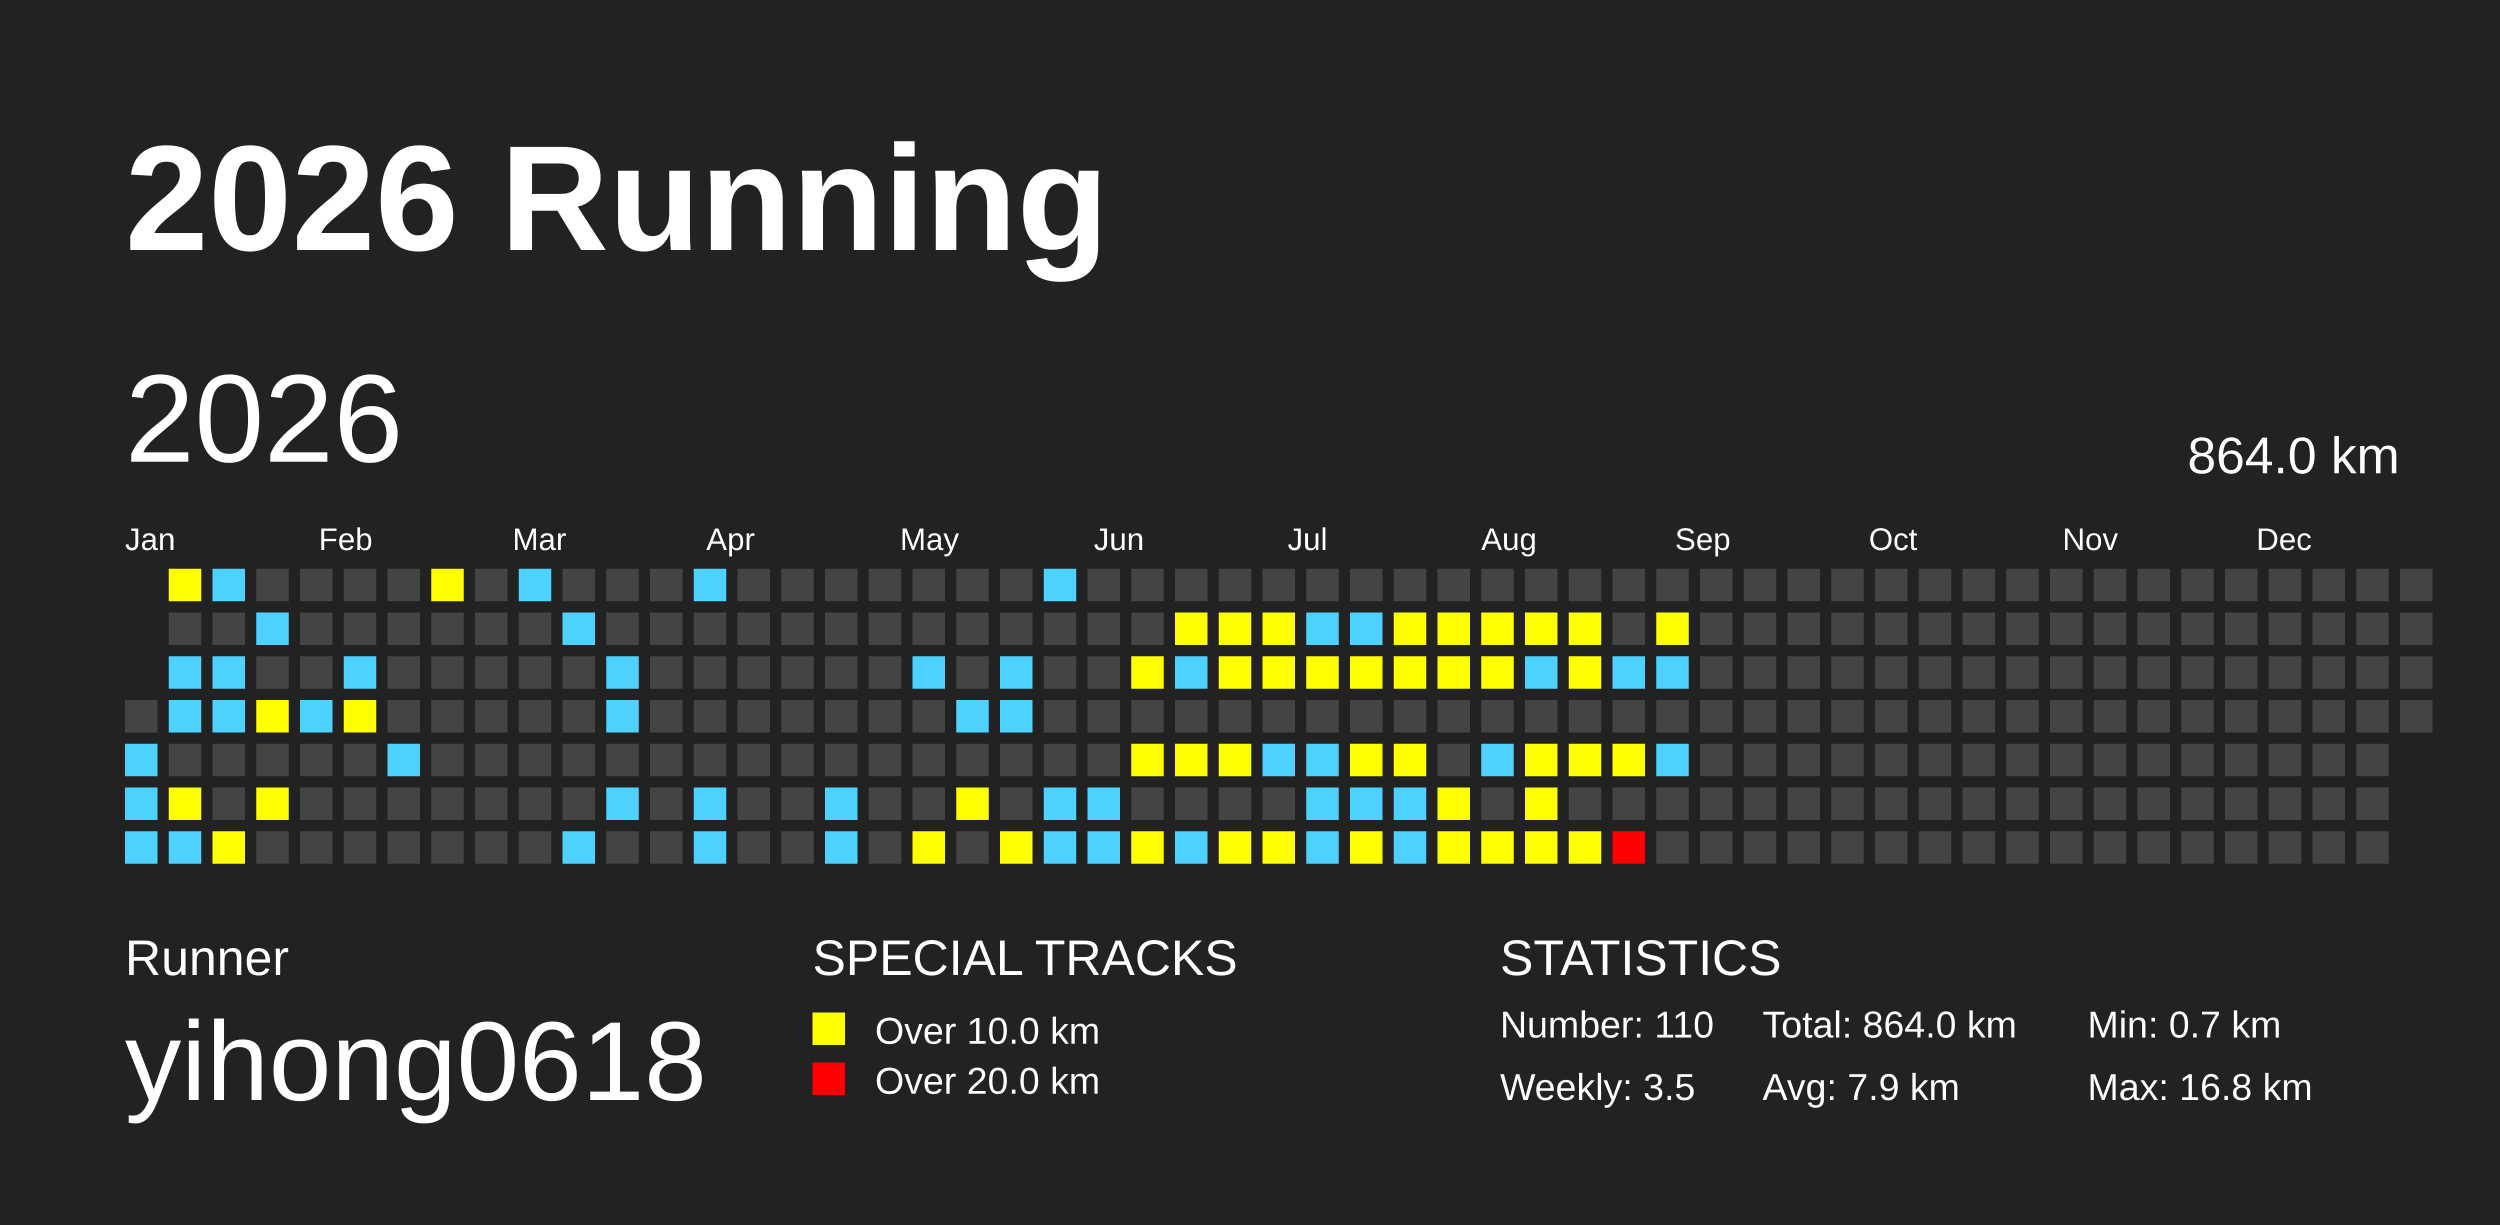
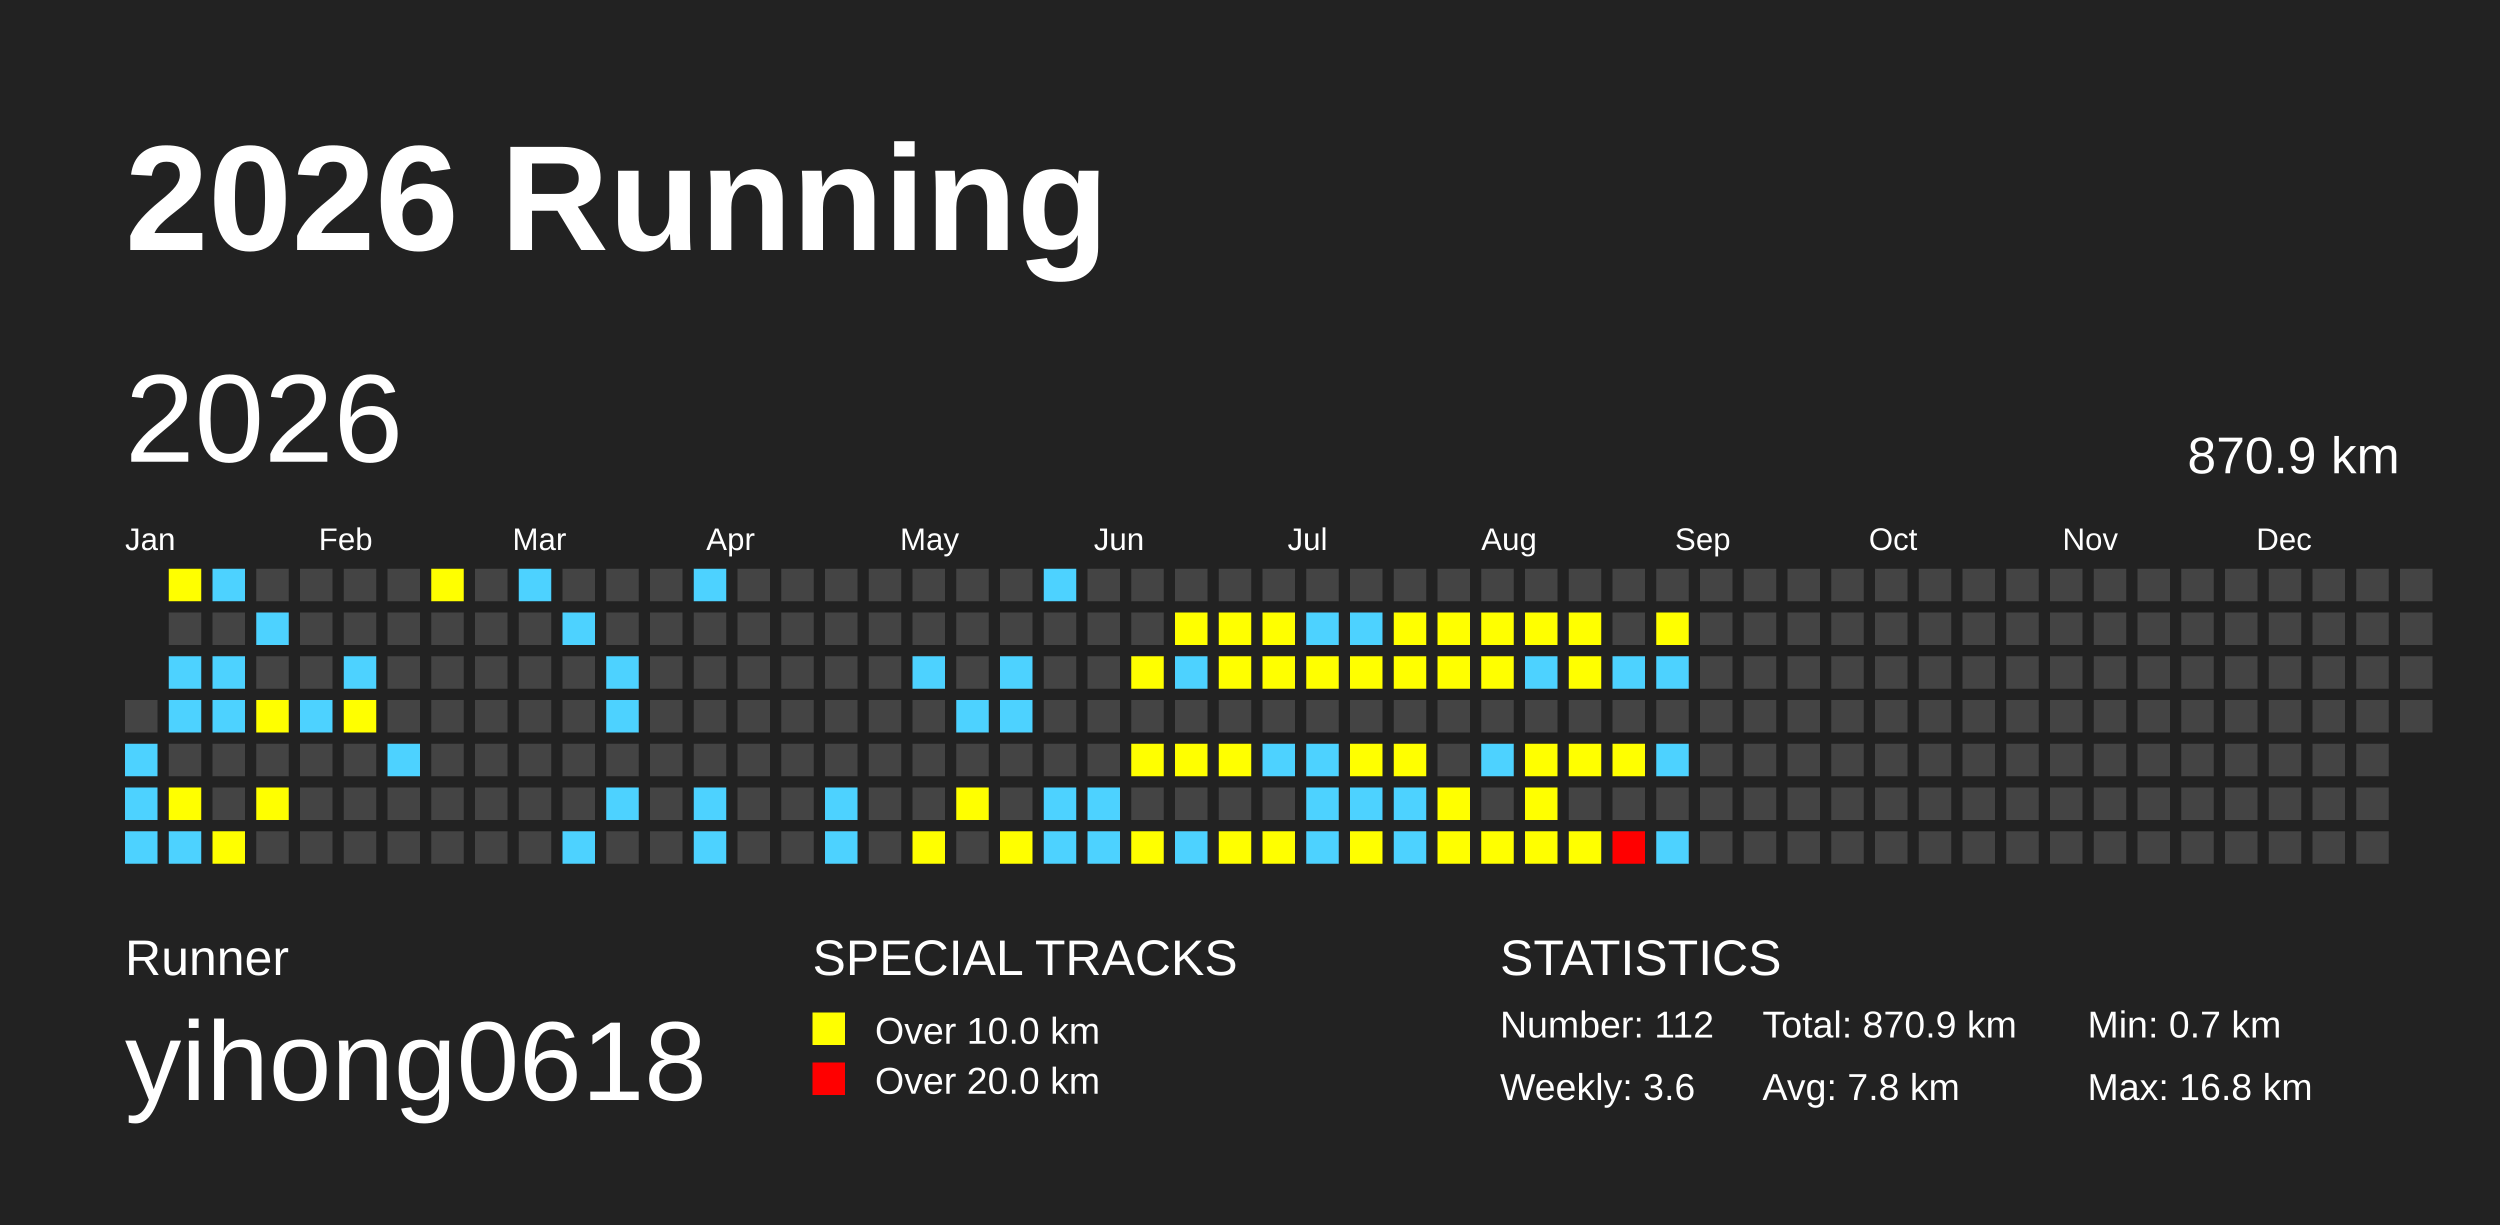
<svg xmlns="http://www.w3.org/2000/svg" baseProfile="full" height="98mm" version="1.1" viewBox="0,0,200,98" width="200mm">
  <defs>
    <pattern height="2" id="indoor-stripe" patternUnits="userSpaceOnUse" width="2">
      <line stroke="white" stroke-opacity="0.45" stroke-width="0.5" x1="0" x2="2" y1="2" y2="0" />
    </pattern>
  </defs>
  <rect fill="#222222" height="98" width="200" x="0" y="0" />
  <text fill="#FFFFFF" style="font-size:12px; font-family:Arial; font-weight:bold;" x="10" y="20">2026 Running</text>
  <text fill="#FFFFFF" style="font-size:4px; font-family:Arial" x="10" y="78">Runner</text>
  <text fill="#FFFFFF" style="font-size:9px; font-family:Arial" x="10" y="88">yihong0618</text>
  <text fill="#FFFFFF" style="font-size:4px; font-family:Arial" x="65" y="78">SPECIAL TRACKS</text>
  <rect fill="yellow" height="2.6" width="2.6" x="65" y="81" />
  <text fill="#FFFFFF" style="font-size:3px; font-family:Arial" x="70" y="83.5">Over 10.0 km</text>
  <rect fill="red" height="2.6" width="2.6" x="65" y="85" />
  <text fill="#FFFFFF" style="font-size:3px; font-family:Arial" x="70" y="87.5">Over 20.0 km</text>
  <text fill="#FFFFFF" style="font-size:4px; font-family:Arial" x="120" y="78">STATISTICS</text>
-   <text fill="#FFFFFF" style="font-size:3px; font-family:Arial" x="120" y="83">Number: 110</text>
-   <text fill="#FFFFFF" style="font-size:3px; font-family:Arial" x="120" y="88">Weekly: 3.5</text>
-   <text fill="#FFFFFF" style="font-size:3px; font-family:Arial" x="141" y="83">Total: 864.0 km</text>
-   <text fill="#FFFFFF" style="font-size:3px; font-family:Arial" x="141" y="88">Avg: 7.9 km</text>
+   <text fill="#FFFFFF" style="font-size:3px; font-family:Arial" x="120" y="83">Number: 112</text>
+   <text fill="#FFFFFF" style="font-size:3px; font-family:Arial" x="120" y="88">Weekly: 3.6</text>
+   <text fill="#FFFFFF" style="font-size:3px; font-family:Arial" x="141" y="83">Total: 870.9 km</text>
+   <text fill="#FFFFFF" style="font-size:3px; font-family:Arial" x="141" y="88">Avg: 7.8 km</text>
  <text fill="#FFFFFF" style="font-size:3px; font-family:Arial" x="167" y="83">Min: 0.7 km</text>
  <text fill="#FFFFFF" style="font-size:3px; font-family:Arial" x="167" y="88">Max: 16.8 km</text>
  <text dominant-baseline="hanging" fill="#FFFFFF" style="font-size:10.0px; font-family:Arial;" x="10" y="30">2026</text>
-   <text dominant-baseline="hanging" fill="#FFFFFF" style="font-size:4.125px; font-family:Arial;" x="175" y="35">864.0 km</text>
+   <text dominant-baseline="hanging" fill="#FFFFFF" style="font-size:4.125px; font-family:Arial;" x="175" y="35">870.9 km</text>
  <text fill="#FFFFFF" style="font-size:2.5px; font-family:Arial" x="10.0" y="44">Jan</text>
  <text fill="#FFFFFF" style="font-size:2.5px; font-family:Arial" x="25.5" y="44">Feb</text>
  <text fill="#FFFFFF" style="font-size:2.5px; font-family:Arial" x="41.0" y="44">Mar</text>
  <text fill="#FFFFFF" style="font-size:2.5px; font-family:Arial" x="56.5" y="44">Apr</text>
  <text fill="#FFFFFF" style="font-size:2.5px; font-family:Arial" x="72.0" y="44">May</text>
  <text fill="#FFFFFF" style="font-size:2.5px; font-family:Arial" x="87.5" y="44">Jun</text>
  <text fill="#FFFFFF" style="font-size:2.5px; font-family:Arial" x="103.0" y="44">Jul</text>
  <text fill="#FFFFFF" style="font-size:2.5px; font-family:Arial" x="118.5" y="44">Aug</text>
  <text fill="#FFFFFF" style="font-size:2.5px; font-family:Arial" x="134.0" y="44">Sep</text>
  <text fill="#FFFFFF" style="font-size:2.5px; font-family:Arial" x="149.5" y="44">Oct</text>
  <text fill="#FFFFFF" style="font-size:2.5px; font-family:Arial" x="165.0" y="44">Nov</text>
  <text fill="#FFFFFF" style="font-size:2.5px; font-family:Arial" x="180.5" y="44">Dec</text>
  <rect fill="#444444" height="2.6" width="2.6" x="10.0" y="56.0" />
  <rect fill="#4DD2FF" height="2.6" width="2.6" x="10.0" y="59.5" />
  <rect fill="#4DD2FF" height="2.6" width="2.6" x="10.0" y="63.0" />
  <rect fill="#4DD2FF" height="2.6" width="2.6" x="10.0" y="66.5" />
  <rect fill="yellow" height="2.6" width="2.6" x="13.5" y="45.5" />
  <rect fill="#444444" height="2.6" width="2.6" x="13.5" y="49.0" />
  <rect fill="#4DD2FF" height="2.6" width="2.6" x="13.5" y="52.5" />
  <rect fill="#4DD2FF" height="2.6" width="2.6" x="13.5" y="56.0" />
  <rect fill="#444444" height="2.6" width="2.6" x="13.5" y="59.5" />
  <rect fill="yellow" height="2.6" width="2.6" x="13.5" y="63.0" />
  <rect fill="#4DD2FF" height="2.6" width="2.6" x="13.5" y="66.5" />
  <rect fill="#4DD2FF" height="2.6" width="2.6" x="17.0" y="45.5" />
  <rect fill="#444444" height="2.6" width="2.6" x="17.0" y="49.0" />
  <rect fill="#4DD2FF" height="2.6" width="2.6" x="17.0" y="52.5" />
  <rect fill="#4DD2FF" height="2.6" width="2.6" x="17.0" y="56.0" />
  <rect fill="#444444" height="2.6" width="2.6" x="17.0" y="59.5" />
  <rect fill="#444444" height="2.6" width="2.6" x="17.0" y="63.0" />
  <rect fill="yellow" height="2.6" width="2.6" x="17.0" y="66.5" />
  <rect fill="#444444" height="2.6" width="2.6" x="20.5" y="45.5" />
  <rect fill="#4DD2FF" height="2.6" width="2.6" x="20.5" y="49.0" />
  <rect fill="#444444" height="2.6" width="2.6" x="20.5" y="52.5" />
  <rect fill="yellow" height="2.6" width="2.6" x="20.5" y="56.0" />
  <rect fill="#444444" height="2.6" width="2.6" x="20.5" y="59.5" />
  <rect fill="yellow" height="2.6" width="2.6" x="20.5" y="63.0" />
  <rect fill="#444444" height="2.6" width="2.6" x="20.5" y="66.5" />
  <rect fill="#444444" height="2.6" width="2.6" x="24.0" y="45.5" />
  <rect fill="#444444" height="2.6" width="2.6" x="24.0" y="49.0" />
  <rect fill="#444444" height="2.6" width="2.6" x="24.0" y="52.5" />
  <rect fill="#4DD2FF" height="2.6" width="2.6" x="24.0" y="56.0" />
  <rect fill="#444444" height="2.6" width="2.6" x="24.0" y="59.5" />
  <rect fill="#444444" height="2.6" width="2.6" x="24.0" y="63.0" />
  <rect fill="#444444" height="2.6" width="2.6" x="24.0" y="66.5" />
  <rect fill="#444444" height="2.6" width="2.6" x="27.5" y="45.5" />
  <rect fill="#444444" height="2.6" width="2.6" x="27.5" y="49.0" />
  <rect fill="#4DD2FF" height="2.6" width="2.6" x="27.5" y="52.5" />
  <rect fill="yellow" height="2.6" width="2.6" x="27.5" y="56.0" />
  <rect fill="#444444" height="2.6" width="2.6" x="27.5" y="59.5" />
  <rect fill="#444444" height="2.6" width="2.6" x="27.5" y="63.0" />
  <rect fill="#444444" height="2.6" width="2.6" x="27.5" y="66.5" />
  <rect fill="#444444" height="2.6" width="2.6" x="31.0" y="45.5" />
  <rect fill="#444444" height="2.6" width="2.6" x="31.0" y="49.0" />
  <rect fill="#444444" height="2.6" width="2.6" x="31.0" y="52.5" />
  <rect fill="#444444" height="2.6" width="2.6" x="31.0" y="56.0" />
  <rect fill="#4DD2FF" height="2.6" width="2.6" x="31.0" y="59.5" />
  <rect fill="#444444" height="2.6" width="2.6" x="31.0" y="63.0" />
  <rect fill="#444444" height="2.6" width="2.6" x="31.0" y="66.5" />
  <rect fill="yellow" height="2.6" width="2.6" x="34.5" y="45.5" />
  <rect fill="#444444" height="2.6" width="2.6" x="34.5" y="49.0" />
  <rect fill="#444444" height="2.6" width="2.6" x="34.5" y="52.5" />
  <rect fill="#444444" height="2.6" width="2.6" x="34.5" y="56.0" />
  <rect fill="#444444" height="2.6" width="2.6" x="34.5" y="59.5" />
  <rect fill="#444444" height="2.6" width="2.6" x="34.5" y="63.0" />
  <rect fill="#444444" height="2.6" width="2.6" x="34.5" y="66.5" />
  <rect fill="#444444" height="2.6" width="2.6" x="38.0" y="45.5" />
  <rect fill="#444444" height="2.6" width="2.6" x="38.0" y="49.0" />
  <rect fill="#444444" height="2.6" width="2.6" x="38.0" y="52.5" />
  <rect fill="#444444" height="2.6" width="2.6" x="38.0" y="56.0" />
  <rect fill="#444444" height="2.6" width="2.6" x="38.0" y="59.5" />
  <rect fill="#444444" height="2.6" width="2.6" x="38.0" y="63.0" />
  <rect fill="#444444" height="2.6" width="2.6" x="38.0" y="66.5" />
  <rect fill="#4DD2FF" height="2.6" width="2.6" x="41.5" y="45.5" />
  <rect fill="#444444" height="2.6" width="2.6" x="41.5" y="49.0" />
  <rect fill="#444444" height="2.6" width="2.6" x="41.5" y="52.5" />
  <rect fill="#444444" height="2.6" width="2.6" x="41.5" y="56.0" />
  <rect fill="#444444" height="2.6" width="2.6" x="41.5" y="59.5" />
  <rect fill="#444444" height="2.6" width="2.6" x="41.5" y="63.0" />
  <rect fill="#444444" height="2.6" width="2.6" x="41.5" y="66.5" />
  <rect fill="#444444" height="2.6" width="2.6" x="45.0" y="45.5" />
  <rect fill="#4DD2FF" height="2.6" width="2.6" x="45.0" y="49.0" />
  <rect fill="#444444" height="2.6" width="2.6" x="45.0" y="52.5" />
  <rect fill="#444444" height="2.6" width="2.6" x="45.0" y="56.0" />
  <rect fill="#444444" height="2.6" width="2.6" x="45.0" y="59.5" />
  <rect fill="#444444" height="2.6" width="2.6" x="45.0" y="63.0" />
  <rect fill="#4DD2FF" height="2.6" width="2.6" x="45.0" y="66.5" />
  <rect fill="#444444" height="2.6" width="2.6" x="48.5" y="45.5" />
  <rect fill="#444444" height="2.6" width="2.6" x="48.5" y="49.0" />
  <rect fill="#4DD2FF" height="2.6" width="2.6" x="48.5" y="52.5" />
  <rect fill="#4DD2FF" height="2.6" width="2.6" x="48.5" y="56.0" />
  <rect fill="#444444" height="2.6" width="2.6" x="48.5" y="59.5" />
  <rect fill="#4DD2FF" height="2.6" width="2.6" x="48.5" y="63.0" />
  <rect fill="#444444" height="2.6" width="2.6" x="48.5" y="66.5" />
  <rect fill="#444444" height="2.6" width="2.6" x="52.0" y="45.5" />
  <rect fill="#444444" height="2.6" width="2.6" x="52.0" y="49.0" />
  <rect fill="#444444" height="2.6" width="2.6" x="52.0" y="52.5" />
  <rect fill="#444444" height="2.6" width="2.6" x="52.0" y="56.0" />
  <rect fill="#444444" height="2.6" width="2.6" x="52.0" y="59.5" />
  <rect fill="#444444" height="2.6" width="2.6" x="52.0" y="63.0" />
  <rect fill="#444444" height="2.6" width="2.6" x="52.0" y="66.5" />
  <rect fill="#4DD2FF" height="2.6" width="2.6" x="55.5" y="45.5" />
  <rect fill="#444444" height="2.6" width="2.6" x="55.5" y="49.0" />
  <rect fill="#444444" height="2.6" width="2.6" x="55.5" y="52.5" />
  <rect fill="#444444" height="2.6" width="2.6" x="55.5" y="56.0" />
  <rect fill="#444444" height="2.6" width="2.6" x="55.5" y="59.5" />
  <rect fill="#4DD2FF" height="2.6" width="2.6" x="55.5" y="63.0" />
  <rect fill="#4DD2FF" height="2.6" width="2.6" x="55.5" y="66.5" />
  <rect fill="#444444" height="2.6" width="2.6" x="59.0" y="45.5" />
  <rect fill="#444444" height="2.6" width="2.6" x="59.0" y="49.0" />
  <rect fill="#444444" height="2.6" width="2.6" x="59.0" y="52.5" />
  <rect fill="#444444" height="2.6" width="2.6" x="59.0" y="56.0" />
  <rect fill="#444444" height="2.6" width="2.6" x="59.0" y="59.5" />
  <rect fill="#444444" height="2.6" width="2.6" x="59.0" y="63.0" />
  <rect fill="#444444" height="2.6" width="2.6" x="59.0" y="66.5" />
  <rect fill="#444444" height="2.6" width="2.6" x="62.5" y="45.5" />
  <rect fill="#444444" height="2.6" width="2.6" x="62.5" y="49.0" />
  <rect fill="#444444" height="2.6" width="2.6" x="62.5" y="52.5" />
  <rect fill="#444444" height="2.6" width="2.6" x="62.5" y="56.0" />
  <rect fill="#444444" height="2.6" width="2.6" x="62.5" y="59.5" />
  <rect fill="#444444" height="2.6" width="2.6" x="62.5" y="63.0" />
  <rect fill="#444444" height="2.6" width="2.6" x="62.5" y="66.5" />
  <rect fill="#444444" height="2.6" width="2.6" x="66.0" y="45.5" />
  <rect fill="#444444" height="2.6" width="2.6" x="66.0" y="49.0" />
  <rect fill="#444444" height="2.6" width="2.6" x="66.0" y="52.5" />
  <rect fill="#444444" height="2.6" width="2.6" x="66.0" y="56.0" />
  <rect fill="#444444" height="2.6" width="2.6" x="66.0" y="59.5" />
  <rect fill="#4DD2FF" height="2.6" width="2.6" x="66.0" y="63.0" />
  <rect fill="#4DD2FF" height="2.6" width="2.6" x="66.0" y="66.5" />
  <rect fill="#444444" height="2.6" width="2.6" x="69.5" y="45.5" />
  <rect fill="#444444" height="2.6" width="2.6" x="69.5" y="49.0" />
  <rect fill="#444444" height="2.6" width="2.6" x="69.5" y="52.5" />
  <rect fill="#444444" height="2.6" width="2.6" x="69.5" y="56.0" />
  <rect fill="#444444" height="2.6" width="2.6" x="69.5" y="59.5" />
  <rect fill="#444444" height="2.6" width="2.6" x="69.5" y="63.0" />
  <rect fill="#444444" height="2.6" width="2.6" x="69.5" y="66.5" />
  <rect fill="#444444" height="2.6" width="2.6" x="73.0" y="45.5" />
  <rect fill="#444444" height="2.6" width="2.6" x="73.0" y="49.0" />
  <rect fill="#4DD2FF" height="2.6" width="2.6" x="73.0" y="52.5" />
  <rect fill="#444444" height="2.6" width="2.6" x="73.0" y="56.0" />
  <rect fill="#444444" height="2.6" width="2.6" x="73.0" y="59.5" />
  <rect fill="#444444" height="2.6" width="2.6" x="73.0" y="63.0" />
  <rect fill="yellow" height="2.6" width="2.6" x="73.0" y="66.5" />
  <rect fill="#444444" height="2.6" width="2.6" x="76.5" y="45.5" />
  <rect fill="#444444" height="2.6" width="2.6" x="76.5" y="49.0" />
  <rect fill="#444444" height="2.6" width="2.6" x="76.5" y="52.5" />
  <rect fill="#4DD2FF" height="2.6" width="2.6" x="76.5" y="56.0" />
  <rect fill="#444444" height="2.6" width="2.6" x="76.5" y="59.5" />
  <rect fill="yellow" height="2.6" width="2.6" x="76.5" y="63.0" />
  <rect fill="#444444" height="2.6" width="2.6" x="76.5" y="66.5" />
  <rect fill="#444444" height="2.6" width="2.6" x="80.0" y="45.5" />
  <rect fill="#444444" height="2.6" width="2.6" x="80.0" y="49.0" />
  <rect fill="#4DD2FF" height="2.6" width="2.6" x="80.0" y="52.5" />
  <rect fill="#4DD2FF" height="2.6" width="2.6" x="80.0" y="56.0" />
  <rect fill="#444444" height="2.6" width="2.6" x="80.0" y="59.5" />
  <rect fill="#444444" height="2.6" width="2.6" x="80.0" y="63.0" />
  <rect fill="yellow" height="2.6" width="2.6" x="80.0" y="66.5" />
  <rect fill="#4DD2FF" height="2.6" width="2.6" x="83.5" y="45.5" />
  <rect fill="#444444" height="2.6" width="2.6" x="83.5" y="49.0" />
  <rect fill="#444444" height="2.6" width="2.6" x="83.5" y="52.5" />
  <rect fill="#444444" height="2.6" width="2.6" x="83.5" y="56.0" />
  <rect fill="#444444" height="2.6" width="2.6" x="83.5" y="59.5" />
  <rect fill="#4DD2FF" height="2.6" width="2.6" x="83.5" y="63.0" />
  <rect fill="#4DD2FF" height="2.6" width="2.6" x="83.5" y="66.5" />
  <rect fill="#444444" height="2.6" width="2.6" x="87.0" y="45.5" />
  <rect fill="#444444" height="2.6" width="2.6" x="87.0" y="49.0" />
  <rect fill="#444444" height="2.6" width="2.6" x="87.0" y="52.5" />
  <rect fill="#444444" height="2.6" width="2.6" x="87.0" y="56.0" />
  <rect fill="#444444" height="2.6" width="2.6" x="87.0" y="59.5" />
  <rect fill="#4DD2FF" height="2.6" width="2.6" x="87.0" y="63.0" />
  <rect fill="#4DD2FF" height="2.6" width="2.6" x="87.0" y="66.5" />
  <rect fill="#444444" height="2.6" width="2.6" x="90.5" y="45.5" />
  <rect fill="#444444" height="2.6" width="2.6" x="90.5" y="49.0" />
  <rect fill="yellow" height="2.6" width="2.6" x="90.5" y="52.5" />
  <rect fill="#444444" height="2.6" width="2.6" x="90.5" y="56.0" />
  <rect fill="yellow" height="2.6" width="2.6" x="90.5" y="59.5" />
  <rect fill="#444444" height="2.6" width="2.6" x="90.5" y="63.0" />
  <rect fill="yellow" height="2.6" width="2.6" x="90.5" y="66.5" />
  <rect fill="#444444" height="2.6" width="2.6" x="94.0" y="45.5" />
  <rect fill="yellow" height="2.6" width="2.6" x="94.0" y="49.0" />
  <rect fill="#4DD2FF" height="2.6" width="2.6" x="94.0" y="52.5" />
  <rect fill="#444444" height="2.6" width="2.6" x="94.0" y="56.0" />
  <rect fill="yellow" height="2.6" width="2.6" x="94.0" y="59.5" />
  <rect fill="#444444" height="2.6" width="2.6" x="94.0" y="63.0" />
  <rect fill="#4DD2FF" height="2.6" width="2.6" x="94.0" y="66.5" />
  <rect fill="#444444" height="2.6" width="2.6" x="97.5" y="45.5" />
  <rect fill="yellow" height="2.6" width="2.6" x="97.5" y="49.0" />
  <rect fill="yellow" height="2.6" width="2.6" x="97.5" y="52.5" />
  <rect fill="#444444" height="2.6" width="2.6" x="97.5" y="56.0" />
  <rect fill="yellow" height="2.6" width="2.6" x="97.5" y="59.5" />
  <rect fill="#444444" height="2.6" width="2.6" x="97.5" y="63.0" />
  <rect fill="yellow" height="2.6" width="2.6" x="97.5" y="66.5" />
  <rect fill="#444444" height="2.6" width="2.6" x="101.0" y="45.5" />
  <rect fill="yellow" height="2.6" width="2.6" x="101.0" y="49.0" />
  <rect fill="yellow" height="2.6" width="2.6" x="101.0" y="52.5" />
  <rect fill="#444444" height="2.6" width="2.6" x="101.0" y="56.0" />
  <rect fill="#4DD2FF" height="2.6" width="2.6" x="101.0" y="59.5" />
  <rect fill="#444444" height="2.6" width="2.6" x="101.0" y="63.0" />
  <rect fill="yellow" height="2.6" width="2.6" x="101.0" y="66.5" />
  <rect fill="#444444" height="2.6" width="2.6" x="104.5" y="45.5" />
  <rect fill="#4DD2FF" height="2.6" width="2.6" x="104.5" y="49.0" />
  <rect fill="yellow" height="2.6" width="2.6" x="104.5" y="52.5" />
  <rect fill="#444444" height="2.6" width="2.6" x="104.5" y="56.0" />
  <rect fill="#4DD2FF" height="2.6" width="2.6" x="104.5" y="59.5" />
  <rect fill="#4DD2FF" height="2.6" width="2.6" x="104.5" y="63.0" />
  <rect fill="#4DD2FF" height="2.6" width="2.6" x="104.5" y="66.5" />
  <rect fill="#444444" height="2.6" width="2.6" x="108.0" y="45.5" />
  <rect fill="#4DD2FF" height="2.6" width="2.6" x="108.0" y="49.0" />
  <rect fill="yellow" height="2.6" width="2.6" x="108.0" y="52.5" />
  <rect fill="#444444" height="2.6" width="2.6" x="108.0" y="56.0" />
  <rect fill="yellow" height="2.6" width="2.6" x="108.0" y="59.5" />
  <rect fill="#4DD2FF" height="2.6" width="2.6" x="108.0" y="63.0" />
  <rect fill="yellow" height="2.6" width="2.6" x="108.0" y="66.5" />
  <rect fill="#444444" height="2.6" width="2.6" x="111.5" y="45.5" />
  <rect fill="yellow" height="2.6" width="2.6" x="111.5" y="49.0" />
  <rect fill="yellow" height="2.6" width="2.6" x="111.5" y="52.5" />
  <rect fill="#444444" height="2.6" width="2.6" x="111.5" y="56.0" />
  <rect fill="yellow" height="2.6" width="2.6" x="111.5" y="59.5" />
  <rect fill="#4DD2FF" height="2.6" width="2.6" x="111.5" y="63.0" />
  <rect fill="#4DD2FF" height="2.6" width="2.6" x="111.5" y="66.5" />
  <rect fill="#444444" height="2.6" width="2.6" x="115.0" y="45.5" />
  <rect fill="yellow" height="2.6" width="2.6" x="115.0" y="49.0" />
  <rect fill="yellow" height="2.6" width="2.6" x="115.0" y="52.5" />
  <rect fill="#444444" height="2.6" width="2.6" x="115.0" y="56.0" />
  <rect fill="#444444" height="2.6" width="2.6" x="115.0" y="59.5" />
  <rect fill="yellow" height="2.6" width="2.6" x="115.0" y="63.0" />
  <rect fill="yellow" height="2.6" width="2.6" x="115.0" y="66.5" />
  <rect fill="#444444" height="2.6" width="2.6" x="118.5" y="45.5" />
  <rect fill="yellow" height="2.6" width="2.6" x="118.5" y="49.0" />
  <rect fill="yellow" height="2.6" width="2.6" x="118.5" y="52.5" />
  <rect fill="#444444" height="2.6" width="2.6" x="118.5" y="56.0" />
  <rect fill="#4DD2FF" height="2.6" width="2.6" x="118.5" y="59.5" />
  <rect fill="#444444" height="2.6" width="2.6" x="118.5" y="63.0" />
  <rect fill="yellow" height="2.6" width="2.6" x="118.5" y="66.5" />
  <rect fill="#444444" height="2.6" width="2.6" x="122.0" y="45.5" />
  <rect fill="yellow" height="2.6" width="2.6" x="122.0" y="49.0" />
  <rect fill="#4DD2FF" height="2.6" width="2.6" x="122.0" y="52.5" />
  <rect fill="#444444" height="2.6" width="2.6" x="122.0" y="56.0" />
  <rect fill="yellow" height="2.6" width="2.6" x="122.0" y="59.5" />
  <rect fill="yellow" height="2.6" width="2.6" x="122.0" y="63.0" />
  <rect fill="yellow" height="2.6" width="2.6" x="122.0" y="66.5" />
  <rect fill="#444444" height="2.6" width="2.6" x="125.5" y="45.5" />
  <rect fill="yellow" height="2.6" width="2.6" x="125.5" y="49.0" />
  <rect fill="yellow" height="2.6" width="2.6" x="125.5" y="52.5" />
  <rect fill="#444444" height="2.6" width="2.6" x="125.5" y="56.0" />
  <rect fill="yellow" height="2.6" width="2.6" x="125.5" y="59.5" />
  <rect fill="#444444" height="2.6" width="2.6" x="125.5" y="63.0" />
  <rect fill="yellow" height="2.6" width="2.6" x="125.5" y="66.5" />
  <rect fill="#444444" height="2.6" width="2.6" x="129.0" y="45.5" />
  <rect fill="#444444" height="2.6" width="2.6" x="129.0" y="49.0" />
  <rect fill="#4DD2FF" height="2.6" width="2.6" x="129.0" y="52.5" />
  <rect fill="#444444" height="2.6" width="2.6" x="129.0" y="56.0" />
  <rect fill="yellow" height="2.6" width="2.6" x="129.0" y="59.5" />
  <rect fill="#444444" height="2.6" width="2.6" x="129.0" y="63.0" />
  <rect fill="red" height="2.6" width="2.6" x="129.0" y="66.5" />
  <rect fill="#444444" height="2.6" width="2.6" x="132.5" y="45.5" />
  <rect fill="yellow" height="2.6" width="2.6" x="132.5" y="49.0" />
  <rect fill="#4DD2FF" height="2.6" width="2.6" x="132.5" y="52.5" />
  <rect fill="#444444" height="2.6" width="2.6" x="132.5" y="56.0" />
  <rect fill="#4DD2FF" height="2.6" width="2.6" x="132.5" y="59.5" />
  <rect fill="#444444" height="2.6" width="2.6" x="132.5" y="63.0" />
-   <rect fill="#444444" height="2.6" width="2.6" x="132.5" y="66.5" />
+   <rect fill="#4DD2FF" height="2.6" width="2.6" x="132.5" y="66.5" />
  <rect fill="#444444" height="2.6" width="2.6" x="136.0" y="45.5" />
  <rect fill="#444444" height="2.6" width="2.6" x="136.0" y="49.0" />
  <rect fill="#444444" height="2.6" width="2.6" x="136.0" y="52.5" />
  <rect fill="#444444" height="2.6" width="2.6" x="136.0" y="56.0" />
  <rect fill="#444444" height="2.6" width="2.6" x="136.0" y="59.5" />
  <rect fill="#444444" height="2.6" width="2.6" x="136.0" y="63.0" />
  <rect fill="#444444" height="2.6" width="2.6" x="136.0" y="66.5" />
  <rect fill="#444444" height="2.6" width="2.6" x="139.5" y="45.5" />
  <rect fill="#444444" height="2.6" width="2.6" x="139.5" y="49.0" />
  <rect fill="#444444" height="2.6" width="2.6" x="139.5" y="52.5" />
  <rect fill="#444444" height="2.6" width="2.6" x="139.5" y="56.0" />
  <rect fill="#444444" height="2.6" width="2.6" x="139.5" y="59.5" />
  <rect fill="#444444" height="2.6" width="2.6" x="139.5" y="63.0" />
  <rect fill="#444444" height="2.6" width="2.6" x="139.5" y="66.5" />
  <rect fill="#444444" height="2.6" width="2.6" x="143.0" y="45.5" />
  <rect fill="#444444" height="2.6" width="2.6" x="143.0" y="49.0" />
  <rect fill="#444444" height="2.6" width="2.6" x="143.0" y="52.5" />
  <rect fill="#444444" height="2.6" width="2.6" x="143.0" y="56.0" />
  <rect fill="#444444" height="2.6" width="2.6" x="143.0" y="59.5" />
  <rect fill="#444444" height="2.6" width="2.6" x="143.0" y="63.0" />
  <rect fill="#444444" height="2.6" width="2.6" x="143.0" y="66.5" />
  <rect fill="#444444" height="2.6" width="2.6" x="146.5" y="45.5" />
  <rect fill="#444444" height="2.6" width="2.6" x="146.5" y="49.0" />
  <rect fill="#444444" height="2.6" width="2.6" x="146.5" y="52.5" />
  <rect fill="#444444" height="2.6" width="2.6" x="146.5" y="56.0" />
  <rect fill="#444444" height="2.6" width="2.6" x="146.5" y="59.5" />
  <rect fill="#444444" height="2.6" width="2.6" x="146.5" y="63.0" />
  <rect fill="#444444" height="2.6" width="2.6" x="146.5" y="66.5" />
  <rect fill="#444444" height="2.6" width="2.6" x="150.0" y="45.5" />
  <rect fill="#444444" height="2.6" width="2.6" x="150.0" y="49.0" />
  <rect fill="#444444" height="2.6" width="2.6" x="150.0" y="52.5" />
  <rect fill="#444444" height="2.6" width="2.6" x="150.0" y="56.0" />
  <rect fill="#444444" height="2.6" width="2.6" x="150.0" y="59.5" />
  <rect fill="#444444" height="2.6" width="2.6" x="150.0" y="63.0" />
  <rect fill="#444444" height="2.6" width="2.6" x="150.0" y="66.5" />
  <rect fill="#444444" height="2.6" width="2.6" x="153.5" y="45.5" />
  <rect fill="#444444" height="2.6" width="2.6" x="153.5" y="49.0" />
  <rect fill="#444444" height="2.6" width="2.6" x="153.5" y="52.5" />
  <rect fill="#444444" height="2.6" width="2.6" x="153.5" y="56.0" />
  <rect fill="#444444" height="2.6" width="2.6" x="153.5" y="59.5" />
  <rect fill="#444444" height="2.6" width="2.6" x="153.5" y="63.0" />
  <rect fill="#444444" height="2.6" width="2.6" x="153.5" y="66.5" />
  <rect fill="#444444" height="2.6" width="2.6" x="157.0" y="45.5" />
  <rect fill="#444444" height="2.6" width="2.6" x="157.0" y="49.0" />
  <rect fill="#444444" height="2.6" width="2.6" x="157.0" y="52.5" />
  <rect fill="#444444" height="2.6" width="2.6" x="157.0" y="56.0" />
  <rect fill="#444444" height="2.6" width="2.6" x="157.0" y="59.5" />
  <rect fill="#444444" height="2.6" width="2.6" x="157.0" y="63.0" />
  <rect fill="#444444" height="2.6" width="2.6" x="157.0" y="66.5" />
  <rect fill="#444444" height="2.6" width="2.6" x="160.5" y="45.5" />
  <rect fill="#444444" height="2.6" width="2.6" x="160.5" y="49.0" />
  <rect fill="#444444" height="2.6" width="2.6" x="160.5" y="52.5" />
  <rect fill="#444444" height="2.6" width="2.6" x="160.5" y="56.0" />
  <rect fill="#444444" height="2.6" width="2.6" x="160.5" y="59.5" />
  <rect fill="#444444" height="2.6" width="2.6" x="160.5" y="63.0" />
  <rect fill="#444444" height="2.6" width="2.6" x="160.5" y="66.5" />
  <rect fill="#444444" height="2.6" width="2.6" x="164.0" y="45.5" />
  <rect fill="#444444" height="2.6" width="2.6" x="164.0" y="49.0" />
  <rect fill="#444444" height="2.6" width="2.6" x="164.0" y="52.5" />
  <rect fill="#444444" height="2.6" width="2.6" x="164.0" y="56.0" />
  <rect fill="#444444" height="2.6" width="2.6" x="164.0" y="59.5" />
  <rect fill="#444444" height="2.6" width="2.6" x="164.0" y="63.0" />
  <rect fill="#444444" height="2.6" width="2.6" x="164.0" y="66.5" />
  <rect fill="#444444" height="2.6" width="2.6" x="167.5" y="45.5" />
  <rect fill="#444444" height="2.6" width="2.6" x="167.5" y="49.0" />
  <rect fill="#444444" height="2.6" width="2.6" x="167.5" y="52.5" />
  <rect fill="#444444" height="2.6" width="2.6" x="167.5" y="56.0" />
  <rect fill="#444444" height="2.6" width="2.6" x="167.5" y="59.5" />
  <rect fill="#444444" height="2.6" width="2.6" x="167.5" y="63.0" />
  <rect fill="#444444" height="2.6" width="2.6" x="167.5" y="66.5" />
  <rect fill="#444444" height="2.6" width="2.6" x="171.0" y="45.5" />
  <rect fill="#444444" height="2.6" width="2.6" x="171.0" y="49.0" />
  <rect fill="#444444" height="2.6" width="2.6" x="171.0" y="52.5" />
  <rect fill="#444444" height="2.6" width="2.6" x="171.0" y="56.0" />
  <rect fill="#444444" height="2.6" width="2.6" x="171.0" y="59.5" />
  <rect fill="#444444" height="2.6" width="2.6" x="171.0" y="63.0" />
  <rect fill="#444444" height="2.6" width="2.6" x="171.0" y="66.5" />
  <rect fill="#444444" height="2.6" width="2.6" x="174.5" y="45.5" />
  <rect fill="#444444" height="2.6" width="2.6" x="174.5" y="49.0" />
  <rect fill="#444444" height="2.6" width="2.6" x="174.5" y="52.5" />
  <rect fill="#444444" height="2.6" width="2.6" x="174.5" y="56.0" />
  <rect fill="#444444" height="2.6" width="2.6" x="174.5" y="59.5" />
  <rect fill="#444444" height="2.6" width="2.6" x="174.5" y="63.0" />
  <rect fill="#444444" height="2.6" width="2.6" x="174.5" y="66.5" />
  <rect fill="#444444" height="2.6" width="2.6" x="178.0" y="45.5" />
  <rect fill="#444444" height="2.6" width="2.6" x="178.0" y="49.0" />
  <rect fill="#444444" height="2.6" width="2.6" x="178.0" y="52.5" />
  <rect fill="#444444" height="2.6" width="2.6" x="178.0" y="56.0" />
  <rect fill="#444444" height="2.6" width="2.6" x="178.0" y="59.5" />
  <rect fill="#444444" height="2.6" width="2.6" x="178.0" y="63.0" />
  <rect fill="#444444" height="2.6" width="2.6" x="178.0" y="66.5" />
  <rect fill="#444444" height="2.6" width="2.6" x="181.5" y="45.5" />
  <rect fill="#444444" height="2.6" width="2.6" x="181.5" y="49.0" />
  <rect fill="#444444" height="2.6" width="2.6" x="181.5" y="52.5" />
  <rect fill="#444444" height="2.6" width="2.6" x="181.5" y="56.0" />
  <rect fill="#444444" height="2.6" width="2.6" x="181.5" y="59.5" />
  <rect fill="#444444" height="2.6" width="2.6" x="181.5" y="63.0" />
  <rect fill="#444444" height="2.6" width="2.6" x="181.5" y="66.5" />
  <rect fill="#444444" height="2.6" width="2.6" x="185.0" y="45.5" />
  <rect fill="#444444" height="2.6" width="2.6" x="185.0" y="49.0" />
  <rect fill="#444444" height="2.6" width="2.6" x="185.0" y="52.5" />
  <rect fill="#444444" height="2.6" width="2.6" x="185.0" y="56.0" />
  <rect fill="#444444" height="2.6" width="2.6" x="185.0" y="59.5" />
  <rect fill="#444444" height="2.6" width="2.6" x="185.0" y="63.0" />
  <rect fill="#444444" height="2.6" width="2.6" x="185.0" y="66.5" />
  <rect fill="#444444" height="2.6" width="2.6" x="188.5" y="45.5" />
  <rect fill="#444444" height="2.6" width="2.6" x="188.5" y="49.0" />
  <rect fill="#444444" height="2.6" width="2.6" x="188.5" y="52.5" />
  <rect fill="#444444" height="2.6" width="2.6" x="188.5" y="56.0" />
  <rect fill="#444444" height="2.6" width="2.6" x="188.5" y="59.5" />
  <rect fill="#444444" height="2.6" width="2.6" x="188.5" y="63.0" />
  <rect fill="#444444" height="2.6" width="2.6" x="188.5" y="66.5" />
  <rect fill="#444444" height="2.6" width="2.6" x="192.0" y="45.5" />
  <rect fill="#444444" height="2.6" width="2.6" x="192.0" y="49.0" />
  <rect fill="#444444" height="2.6" width="2.6" x="192.0" y="52.5" />
  <rect fill="#444444" height="2.6" width="2.6" x="192.0" y="56.0" />
</svg>
